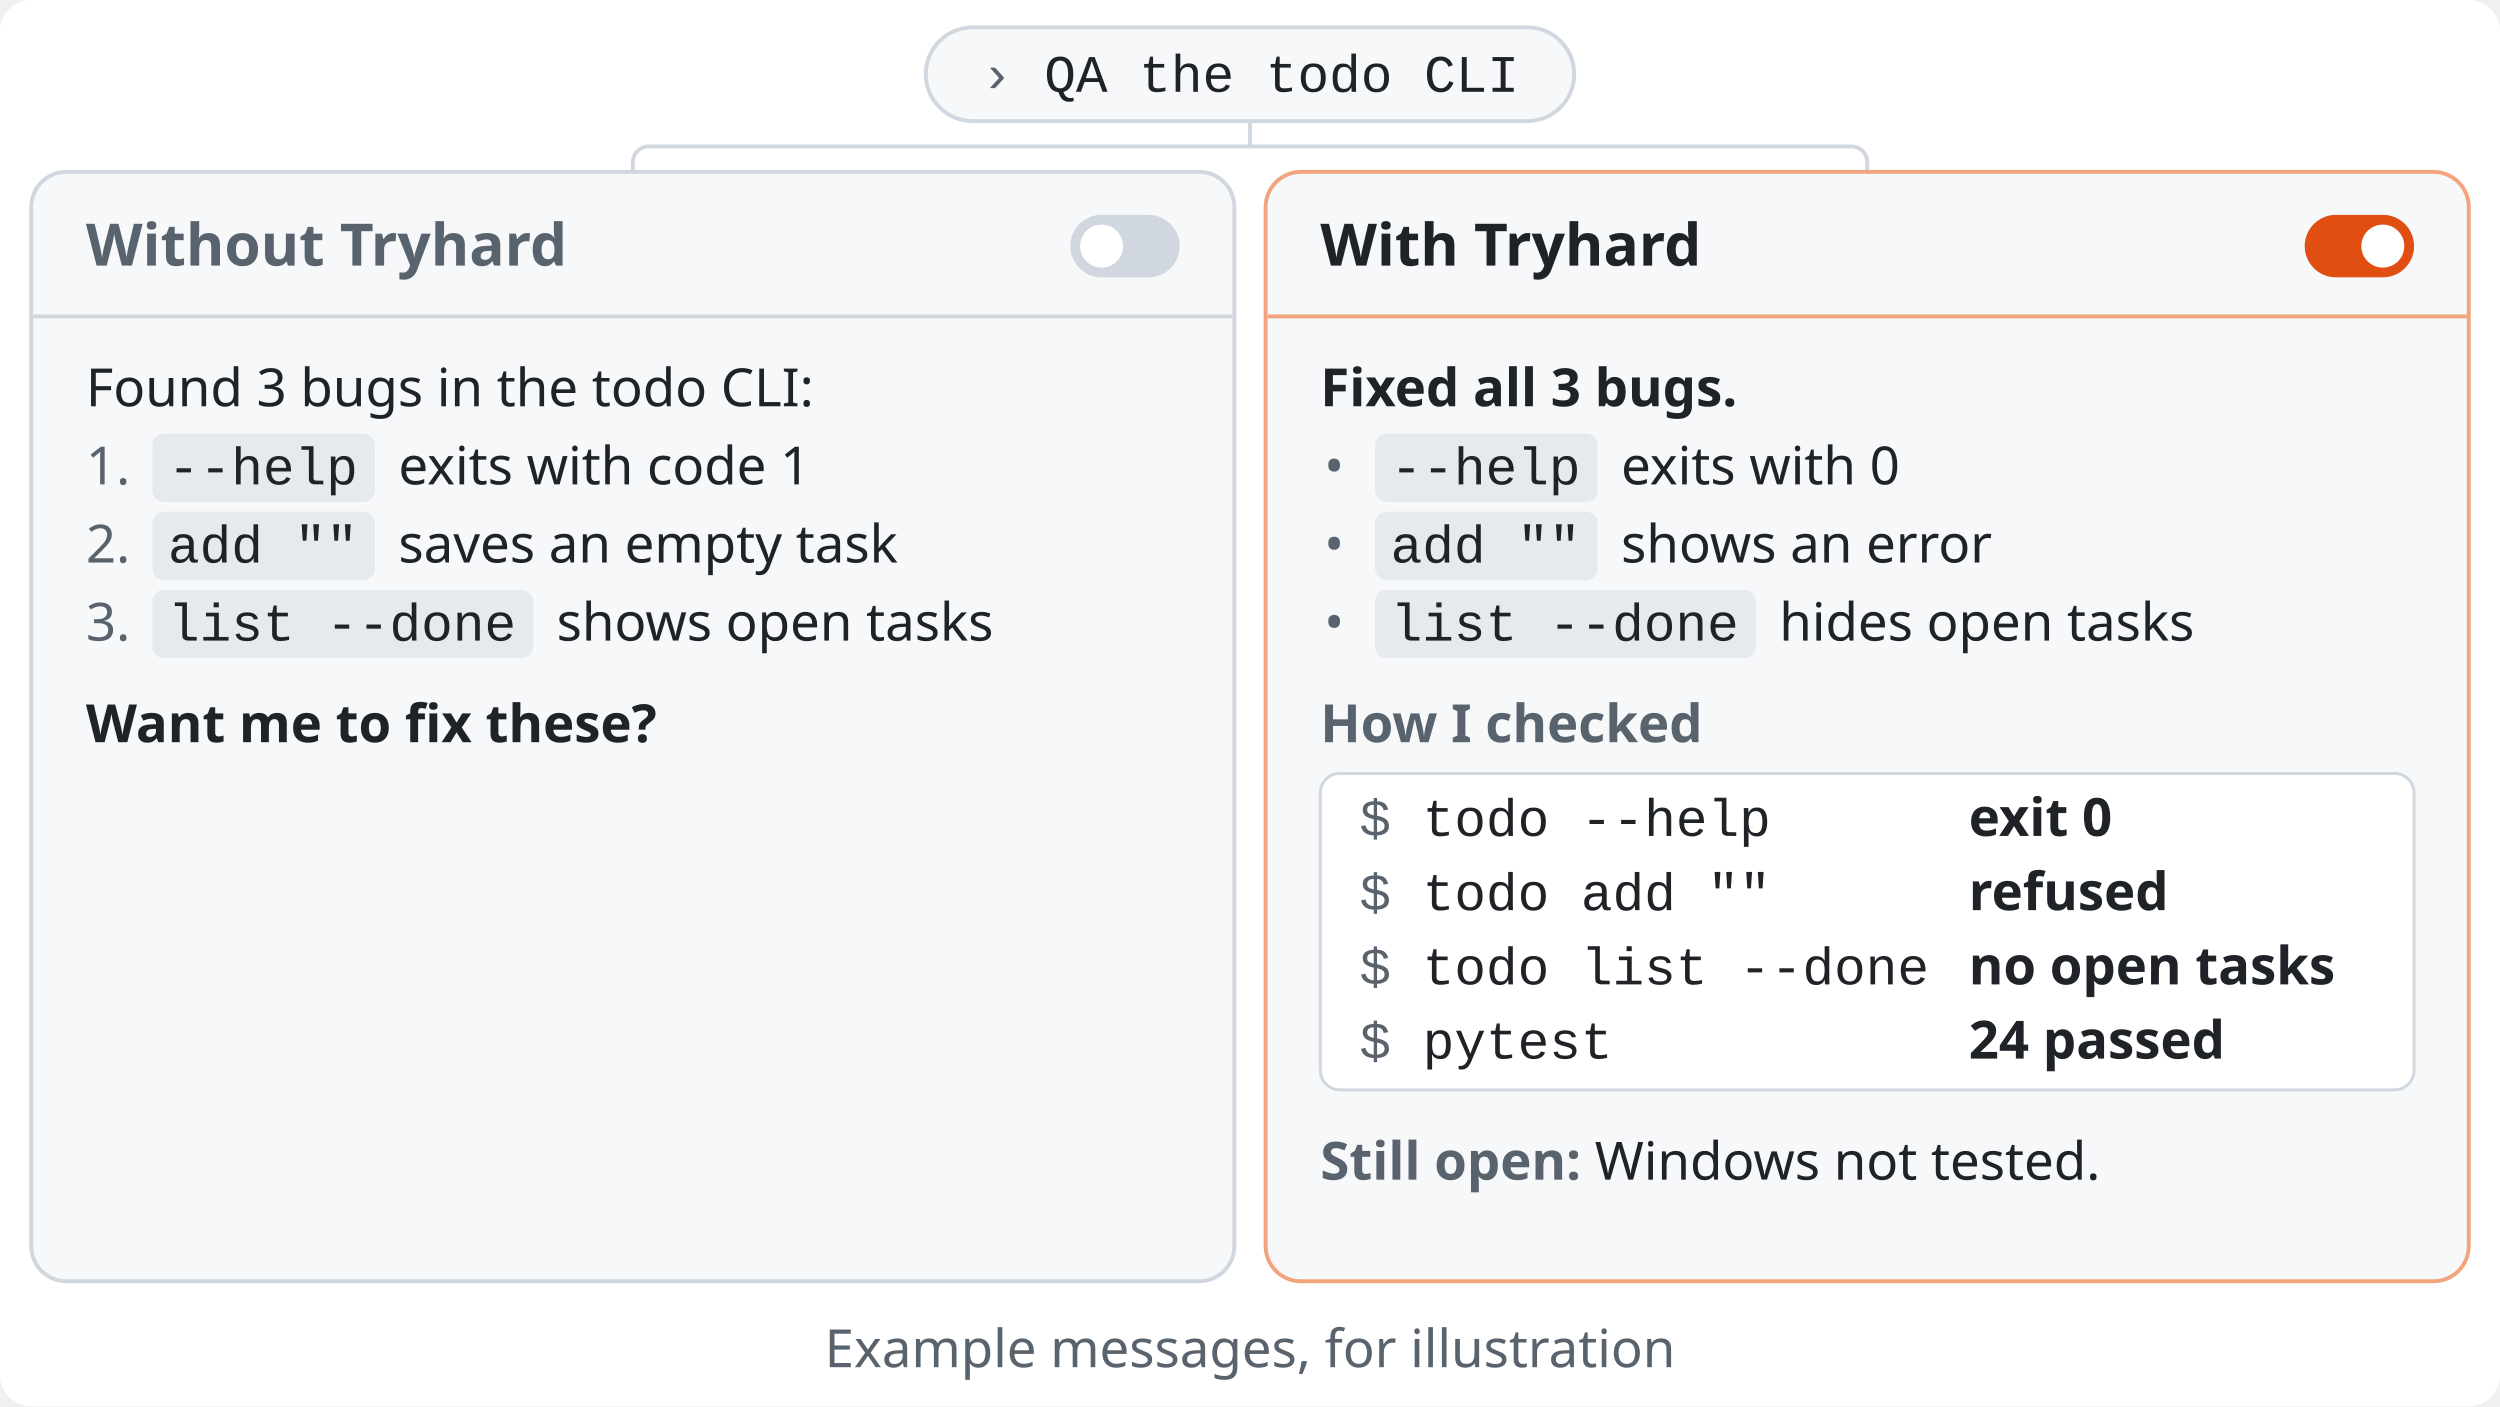
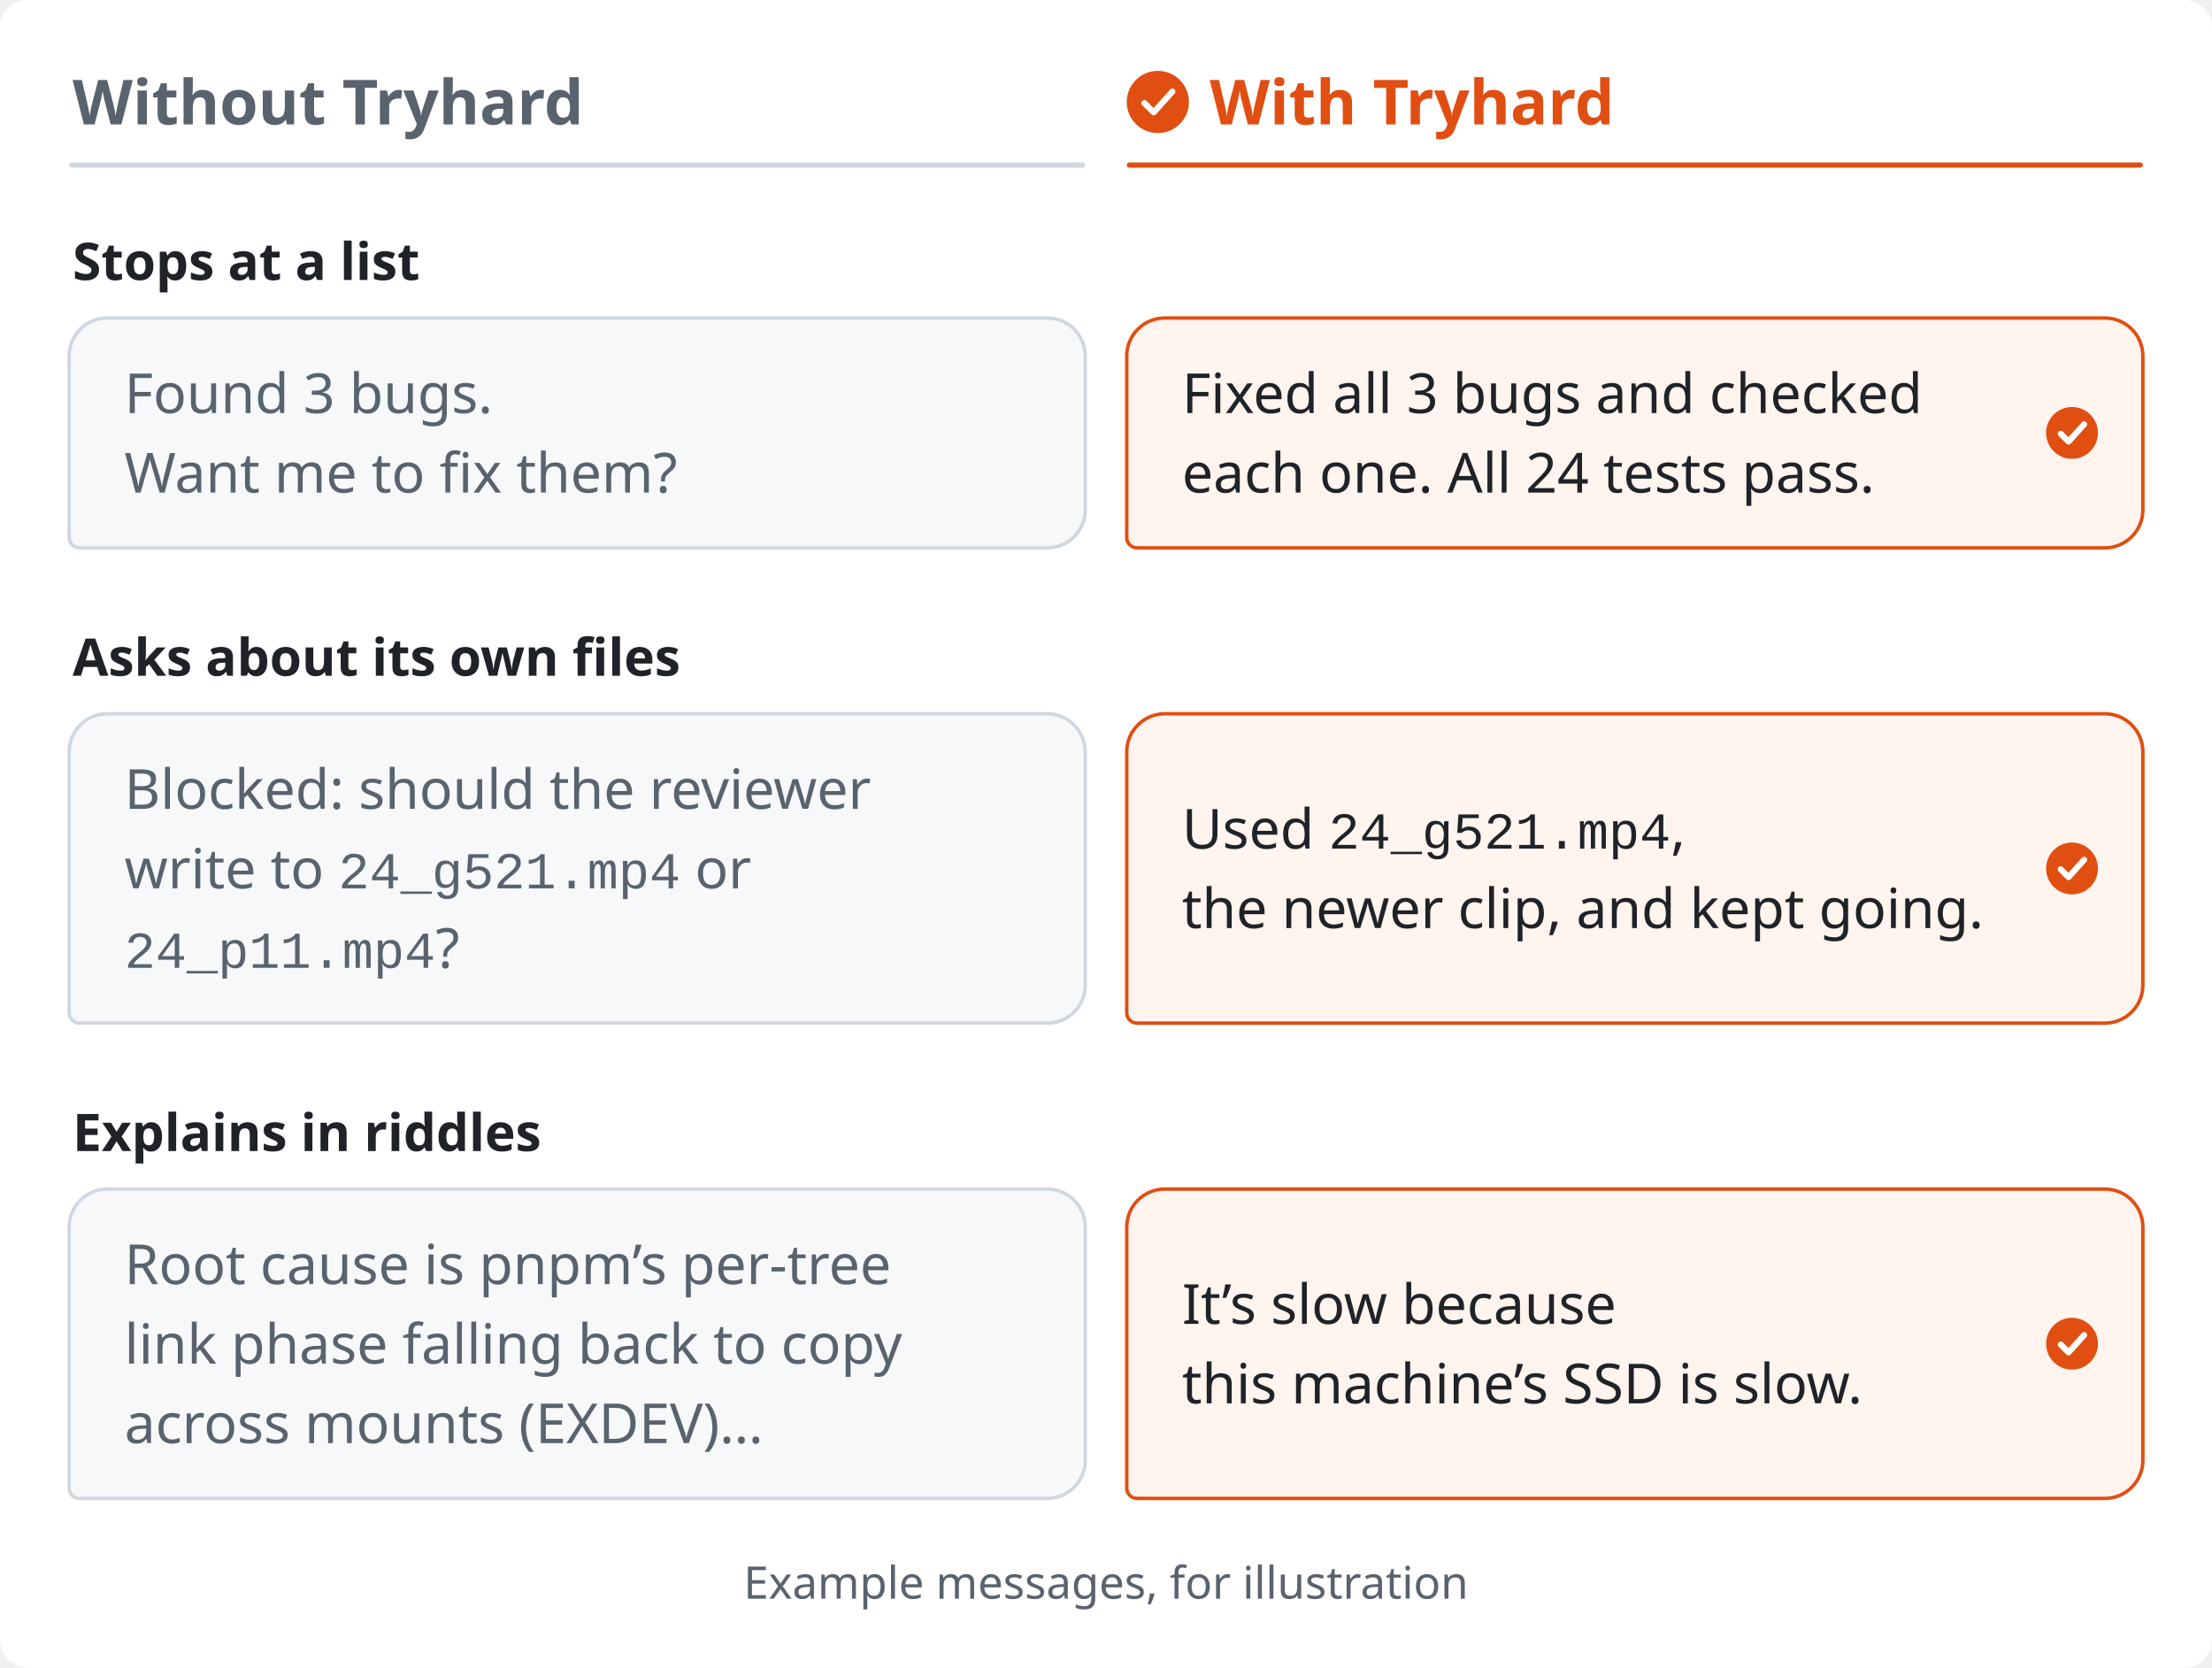
- <svg xmlns="http://www.w3.org/2000/svg" width="1280" height="720" viewBox="0 0 1280 720" role="img" aria-labelledby="title desc">
+ <svg xmlns="http://www.w3.org/2000/svg" width="1280" height="965" viewBox="0 0 1280 965" role="img" aria-labelledby="title desc">
  <style>
    .sans { font-family: -apple-system, BlinkMacSystemFont, 'Segoe UI', 'Noto Sans', Helvetica, Arial, sans-serif; }
    .mono { font-family: ui-monospace, SFMono-Regular, 'SF Mono', Menlo, Consolas, 'Liberation Mono', monospace; }
    .page { fill: #ffffff; }
-     .panel { fill: #f6f8fa; stroke: #d0d7de; stroke-width: 2; }
-     .panel-done { fill: #f6f8fa; stroke: #f2a47c; stroke-width: 2; }
-     .line { fill: none; stroke: #d0d7de; stroke-width: 2; }
-     .line-done { fill: none; stroke: #f2a47c; stroke-width: 2; }
-     .chip { fill: #e6eaef; }
-     .block { fill: #ffffff; stroke: #d0d7de; stroke-width: 1.5; }
    .ink { fill: #1f2328; }
    .muted { fill: #59636e; }
    .hot { fill: #e04e12; }
-     .knob { fill: #ffffff; }
-     .off { fill: #d0d7de; }
-     .off-knob { fill: #ffffff; }
+     .tick { fill: none; stroke: #ffffff; stroke-width: 3.5; stroke-linecap: round; stroke-linejoin: round; }
+     .b-off { fill: #f6f8fa; stroke: #d0d7de; stroke-width: 2; }
+     .b-on { fill: #fff4ee; stroke: #e04e12; stroke-width: 2; }
+     .r-off { fill: #d0d7de; }
+     .t-off { fill: #59636e; }
+     .t-on { fill: #1f2328; }
  </style>
-   <rect class="page" width="1280" height="720" rx="16" />
-   <rect class="panel" x="474" y="14" width="332" height="48" rx="24" />
-   <text class="mono ink" x="640" y="47" font-size="27" text-anchor="middle">
-     <tspan class="muted">›</tspan> QA the todo CLI</text>
-   <path class="line" d="M640 62V75M324 88V83a8 8 0 0 1 8-8H948a8 8 0 0 1 8 8V88" />
-   <rect class="panel" x="16" y="88" width="616" height="568" rx="18" />
-   <text class="sans muted" x="44" y="136" font-size="30" font-weight="700">Without Tryhard</text>
-   <rect class="off" x="548" y="110" width="56" height="32" rx="16" />
-   <circle class="off-knob" cx="564" cy="126" r="11" />
-   <path class="line" d="M17 162H631" />
-   <text class="sans ink" x="44" y="208" font-size="27">Found 3 bugs in the todo CLI:</text>
-   <text class="sans muted" x="44" y="248" font-size="27">1.</text>
-   <rect class="chip" x="78" y="222" width="114" height="35" rx="6" />
-   <text class="mono ink" x="86" y="248" font-size="27">--help</text>
-   <text class="sans ink" x="204" y="248" font-size="27">exits with code 1</text>
-   <text class="sans muted" x="44" y="288" font-size="27">2.</text>
-   <rect class="chip" x="78" y="262" width="114" height="35" rx="6" />
-   <text class="mono ink" x="86" y="288" font-size="27">add ""</text>
-   <text class="sans ink" x="204" y="288" font-size="27">saves an empty task</text>
-   <text class="sans muted" x="44" y="328" font-size="27">3.</text>
-   <rect class="chip" x="78" y="302" width="195" height="35" rx="6" />
-   <text class="mono ink" x="86" y="328" font-size="27">list --done</text>
-   <text class="sans ink" x="285" y="328" font-size="27">shows open tasks</text>
-   <text class="sans ink" x="44" y="380" font-size="27" font-weight="600">Want me to fix these?</text>
-   <rect class="panel-done" x="648" y="88" width="616" height="568" rx="18" />
-   <text class="sans ink" x="676" y="136" font-size="30" font-weight="700">With Tryhard</text>
-   <rect class="hot" x="1180" y="110" width="56" height="32" rx="16" />
-   <circle class="knob" cx="1220" cy="126" r="11" />
-   <path class="line-done" d="M649 162H1263" />
-   <text class="sans ink" x="676" y="208" font-size="27" font-weight="700">Fixed all 3 bugs.</text>
-   <text class="sans muted" x="678" y="248" font-size="27">•</text>
-   <rect class="chip" x="704" y="222" width="114" height="35" rx="6" />
-   <text class="mono ink" x="712" y="248" font-size="27">--help</text>
-   <text class="sans ink" x="830" y="248" font-size="27">exits with 0</text>
-   <text class="sans muted" x="678" y="288" font-size="27">•</text>
-   <rect class="chip" x="704" y="262" width="114" height="35" rx="6" />
-   <text class="mono ink" x="712" y="288" font-size="27">add ""</text>
-   <text class="sans ink" x="830" y="288" font-size="27">shows an error</text>
-   <text class="sans muted" x="678" y="328" font-size="27">•</text>
-   <rect class="chip" x="704" y="302" width="195" height="35" rx="6" />
-   <text class="mono ink" x="712" y="328" font-size="27">list --done</text>
-   <text class="sans ink" x="911" y="328" font-size="27">hides open tasks</text>
-   <text class="sans muted" x="676" y="380" font-size="27" font-weight="600">How I checked</text>
-   <rect class="block" x="676" y="396" width="560" height="162" rx="10" />
-   <text class="mono ink" x="696" y="428" font-size="27">
-     <tspan class="muted">$</tspan> todo --help</text>
-   <text class="sans ink" x="1008" y="428" font-size="27" font-weight="600">exit 0</text>
-   <text class="mono ink" x="696" y="466" font-size="27">
-     <tspan class="muted">$</tspan> todo add ""</text>
-   <text class="sans ink" x="1008" y="466" font-size="27" font-weight="600">refused</text>
-   <text class="mono ink" x="696" y="504" font-size="27">
-     <tspan class="muted">$</tspan> todo list --done</text>
-   <text class="sans ink" x="1008" y="504" font-size="27" font-weight="600">no open tasks</text>
-   <text class="mono ink" x="696" y="542" font-size="27">
-     <tspan class="muted">$</tspan> pytest</text>
-   <text class="sans ink" x="1008" y="542" font-size="27" font-weight="600">24 passed</text>
-   <text class="sans ink" x="676" y="604" font-size="27">
-     <tspan class="muted" font-weight="600">Still open:</tspan> Windows not tested.</text>
-   <text class="sans muted" x="640" y="700" font-size="27" text-anchor="middle">Example messages, for illustration</text>
+   <rect class="page" width="1280" height="965" rx="16" />
+   <text class="sans muted" x="42" y="72" font-size="36" font-weight="800">Without Tryhard</text>
+   <g>
+     <circle class="hot" cx="670" cy="59" r="18" />
+     <path class="tick" d="M662.2 59.6l5.4 5.4l10.8 -12" />
+   </g>
+   <text class="sans hot" x="700" y="72" font-size="36" font-weight="800">With Tryhard</text>
+   <rect class="r-off" x="40" y="94" width="588" height="3" rx="1.5" />
+   <rect class="hot" x="652" y="94" width="588" height="3" rx="1.5" />
+   <text class="sans ink" x="42" y="162" font-size="30" font-weight="700">Stops at a list</text>
+   <path class="b-off" d="M62 184H606a22 22 0 0 1 22 22V295a22 22 0 0 1 -22 22H46a6 6 0 0 1 -6 -6V206a22 22 0 0 1 22 -22Z" />
+   <text class="sans t-off" x="72" y="239" font-size="32">Found 3 bugs.</text>
+   <text class="sans t-off" x="72" y="285" font-size="32">Want me to fix them?</text>
+   <path class="b-on" d="M674 184H1218a22 22 0 0 1 22 22V295a22 22 0 0 1 -22 22H658a6 6 0 0 1 -6 -6V206a22 22 0 0 1 22 -22Z" />
+   <text class="sans t-on" x="684" y="239" font-size="32">Fixed all 3 bugs and checked</text>
+   <text class="sans t-on" x="684" y="285" font-size="32">each one. All 24 tests pass.</text>
+   <g>
+     <circle class="hot" cx="1199" cy="250.5" r="15" />
+     <path class="tick" d="M1192.5 251l4.5 4.5l9 -10" />
+   </g>
+   <text class="sans ink" x="42" y="391" font-size="30" font-weight="700">Asks about its own files</text>
+   <path class="b-off" d="M62 413H606a22 22 0 0 1 22 22V570a22 22 0 0 1 -22 22H46a6 6 0 0 1 -6 -6V435a22 22 0 0 1 22 -22Z" />
+   <text class="sans t-off" x="72" y="468" font-size="32">Blocked: should the reviewer</text>
+   <text class="sans t-off" x="72" y="514" font-size="32">write to <tspan class="mono" font-size="30">24_g521.mp4</tspan> or</text>
+   <text class="sans t-off" x="72" y="560" font-size="32">
+     <tspan class="mono" font-size="30">24_p11.mp4</tspan>?</text>
+   <path class="b-on" d="M674 413H1218a22 22 0 0 1 22 22V570a22 22 0 0 1 -22 22H658a6 6 0 0 1 -6 -6V435a22 22 0 0 1 22 -22Z" />
+   <text class="sans t-on" x="684" y="491" font-size="32">Used <tspan class="mono" font-size="30">24_g521.mp4</tspan>,</text>
+   <text class="sans t-on" x="684" y="537" font-size="32">the newer clip, and kept going.</text>
+   <g>
+     <circle class="hot" cx="1199" cy="502.5" r="15" />
+     <path class="tick" d="M1192.5 503l4.5 4.5l9 -10" />
+   </g>
+   <text class="sans ink" x="42" y="666" font-size="30" font-weight="700">Explains in riddles</text>
+   <path class="b-off" d="M62 688H606a22 22 0 0 1 22 22V845a22 22 0 0 1 -22 22H46a6 6 0 0 1 -6 -6V710a22 22 0 0 1 22 -22Z" />
+   <text class="sans t-off" x="72" y="743" font-size="32">Root cause is pnpm’s per-tree</text>
+   <text class="sans t-off" x="72" y="789" font-size="32">link phase falling back to copy</text>
+   <text class="sans t-off" x="72" y="835" font-size="32">across mounts (EXDEV)…</text>
+   <path class="b-on" d="M674 688H1218a22 22 0 0 1 22 22V845a22 22 0 0 1 -22 22H658a6 6 0 0 1 -6 -6V710a22 22 0 0 1 22 -22Z" />
+   <text class="sans t-on" x="684" y="766" font-size="32">It’s slow because</text>
+   <text class="sans t-on" x="684" y="812" font-size="32">this machine’s SSD is slow.</text>
+   <g>
+     <circle class="hot" cx="1199" cy="777.5" r="15" />
+     <path class="tick" d="M1192.5 778l4.5 4.5l9 -10" />
+   </g>
+   <text class="sans muted" x="640" y="925" font-size="26" text-anchor="middle">Example messages, for illustration</text>
</svg>
